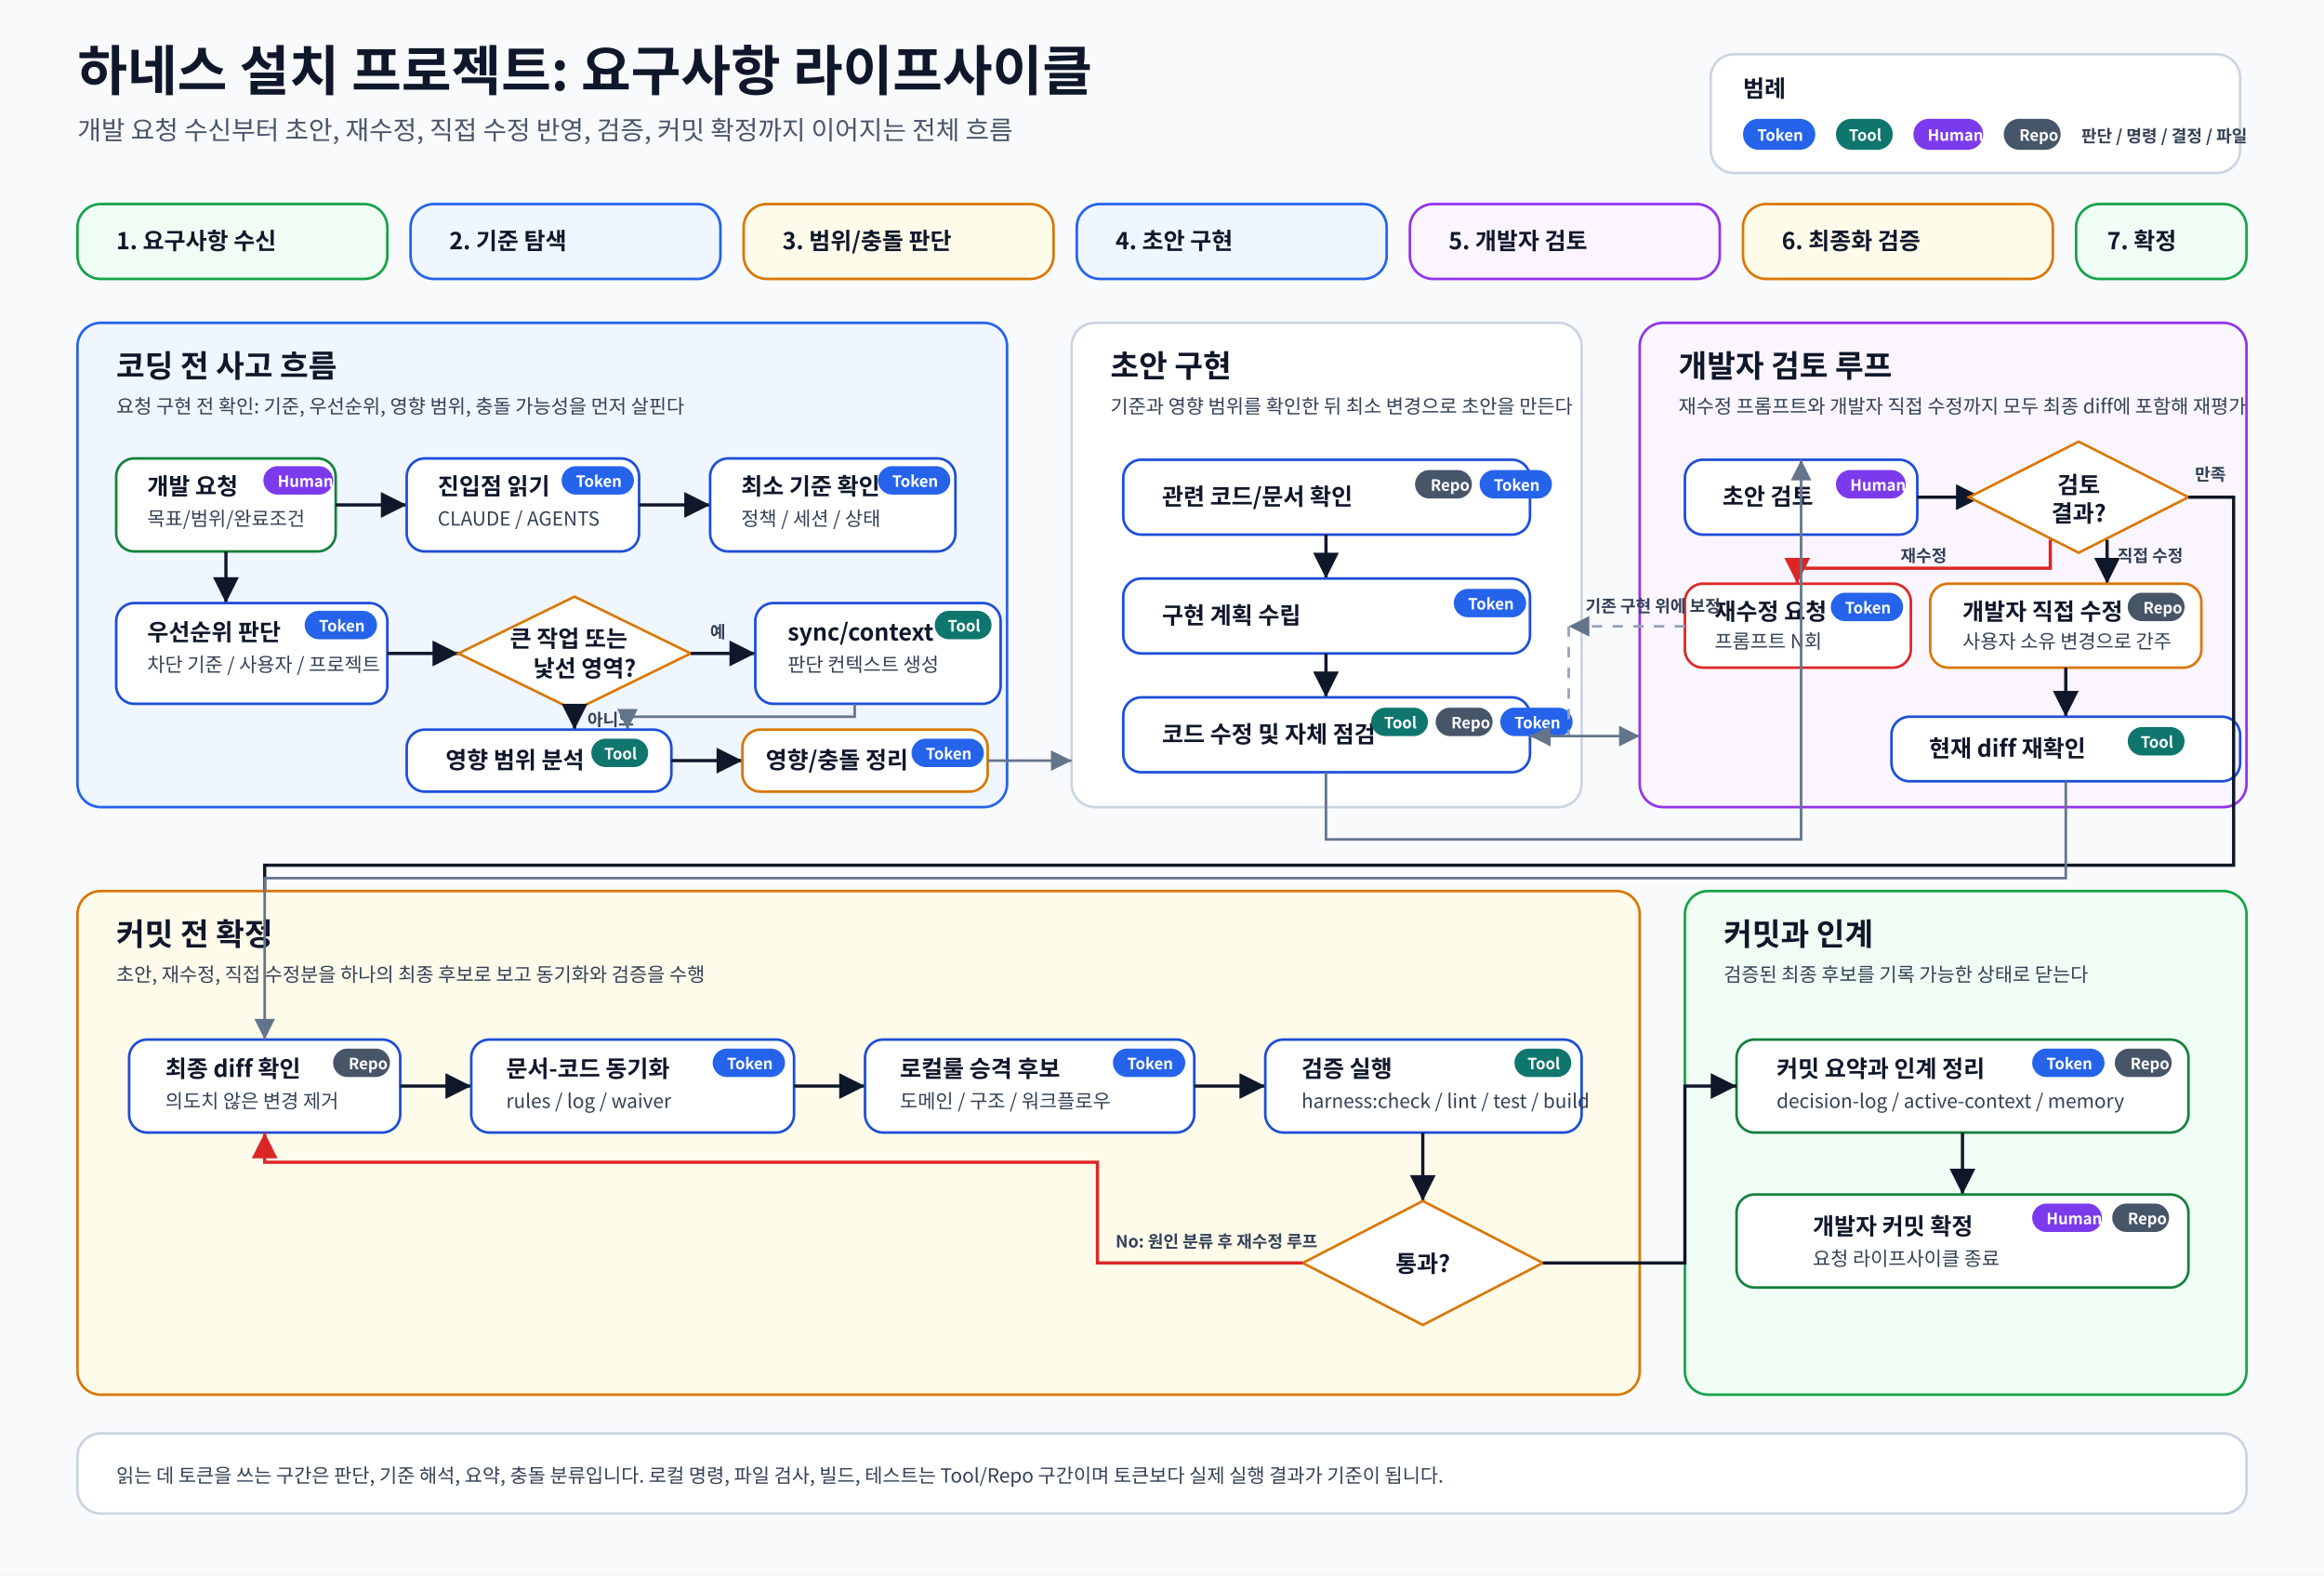
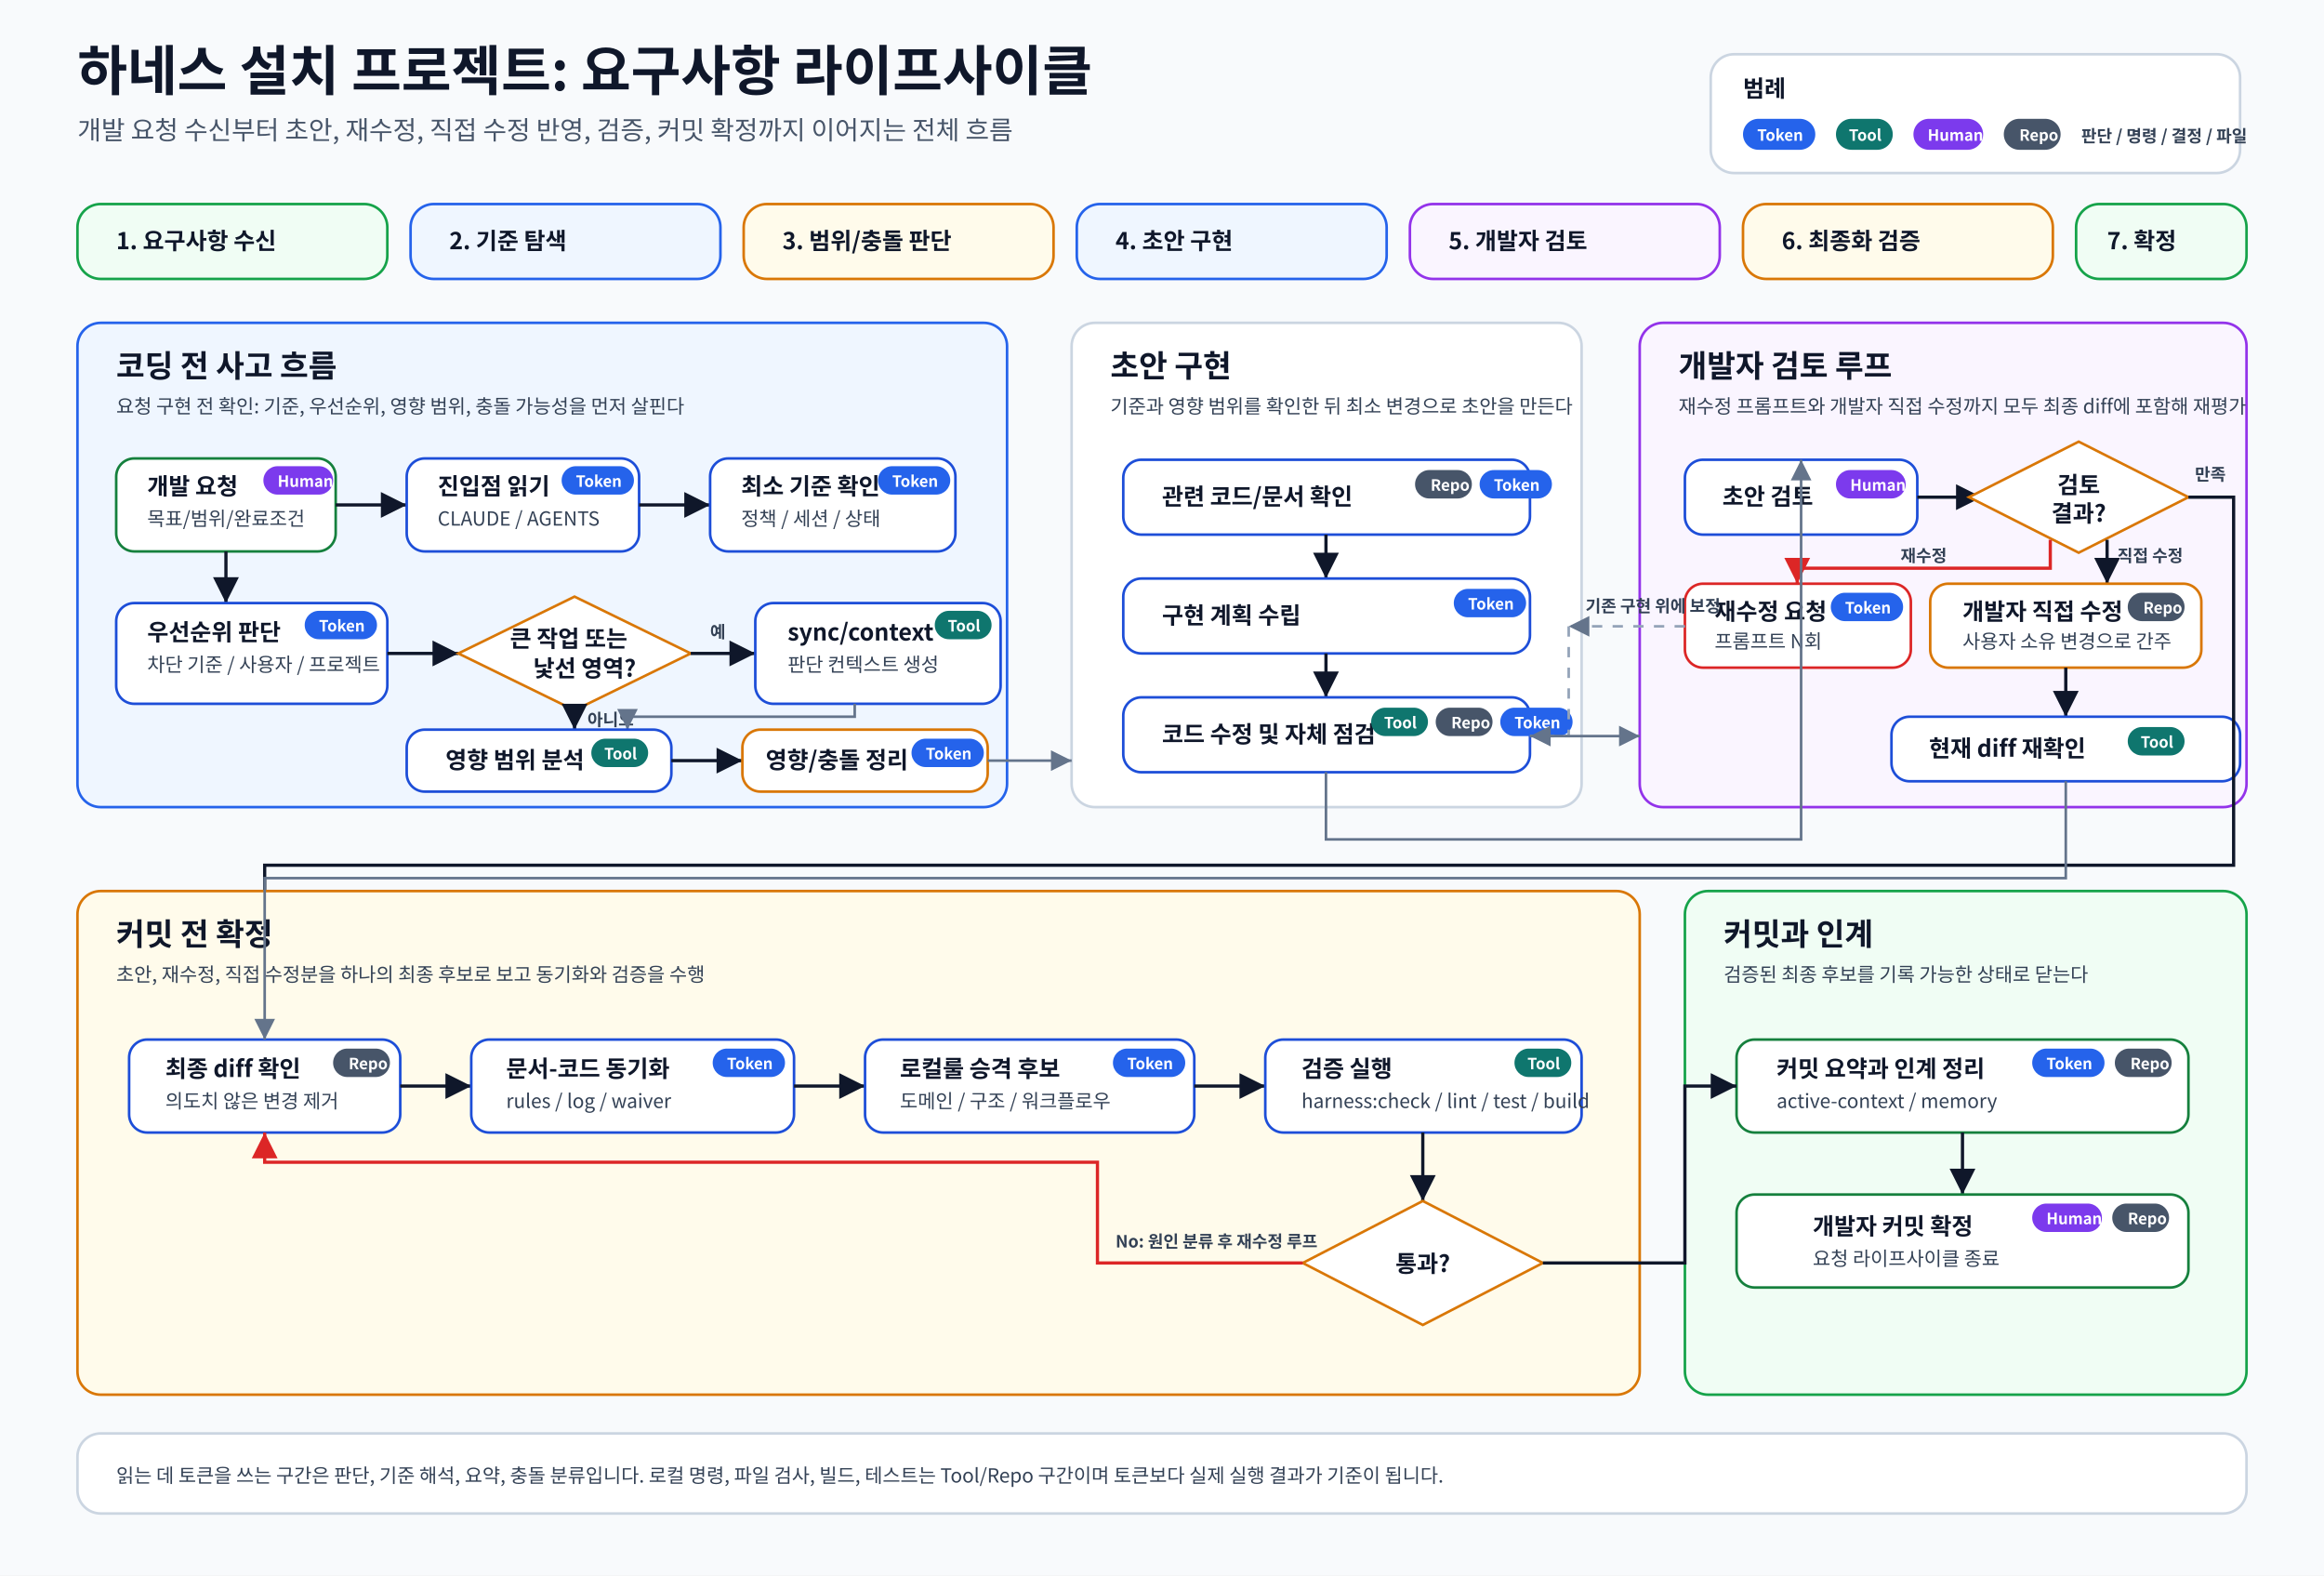
<svg xmlns="http://www.w3.org/2000/svg" width="100%" height="100%" viewBox="0 0 1800 1220" preserveAspectRatio="xMidYMid meet" style="display:block;width:100%;height:100%;max-width:100%;max-height:100vh;" role="img" aria-labelledby="title desc">
  <defs>
    <style>
      .bg { fill: #f8fafc; }
      .panel { fill: #ffffff; stroke: #cbd5e1; stroke-width: 2; rx: 18; }
      .panel-blue { fill: #eff6ff; stroke: #2563eb; stroke-width: 2; rx: 18; }
      .panel-green { fill: #f0fdf4; stroke: #16a34a; stroke-width: 2; rx: 18; }
      .panel-amber { fill: #fffbeb; stroke: #d97706; stroke-width: 2; rx: 18; }
      .panel-purple { fill: #faf5ff; stroke: #9333ea; stroke-width: 2; rx: 18; }
      .node { fill: #ffffff; stroke: #1d4ed8; stroke-width: 2; rx: 14; }
      .node-green { fill: #ffffff; stroke: #15803d; stroke-width: 2; rx: 14; }
      .node-amber { fill: #ffffff; stroke: #d97706; stroke-width: 2; rx: 14; }
      .node-red { fill: #ffffff; stroke: #dc2626; stroke-width: 2; rx: 14; }
      .diamond { fill: #ffffff; stroke: #d97706; stroke-width: 2; }
      .title { font: 800 42px "Apple SD Gothic Neo", "Noto Sans CJK KR", Arial, sans-serif; fill: #0f172a; }
      .subtitle { font: 500 20px "Apple SD Gothic Neo", "Noto Sans CJK KR", Arial, sans-serif; fill: #475569; }
      .section { font: 800 24px "Apple SD Gothic Neo", "Noto Sans CJK KR", Arial, sans-serif; fill: #0f172a; }
      .label { font: 700 18px "Apple SD Gothic Neo", "Noto Sans CJK KR", Arial, sans-serif; fill: #0f172a; }
      .small { font: 500 15px "Apple SD Gothic Neo", "Noto Sans CJK KR", Arial, sans-serif; fill: #334155; }
      .tiny { font: 700 13px "Apple SD Gothic Neo", "Noto Sans CJK KR", Arial, sans-serif; fill: #334155; }
      .phase { font: 800 18px "Apple SD Gothic Neo", "Noto Sans CJK KR", Arial, sans-serif; fill: #0f172a; }
      .badge-text { font: 800 12px "Apple SD Gothic Neo", "Noto Sans CJK KR", Arial, sans-serif; fill: #ffffff; }
      .arrow { stroke: #0f172a; stroke-width: 2.5; fill: none; marker-end: url(#arrow); }
      .arrow-soft { stroke: #64748b; stroke-width: 2; fill: none; marker-end: url(#arrow-soft); }
      .arrow-red { stroke: #dc2626; stroke-width: 2.5; fill: none; marker-end: url(#arrow-red); }
      .dash { stroke: #94a3b8; stroke-width: 2; fill: none; stroke-dasharray: 8 8; marker-end: url(#arrow-soft); }
    </style>
    <marker id="arrow" markerWidth="12" markerHeight="12" refX="10" refY="6" orient="auto">
      <path d="M2,2 L10,6 L2,10 Z" fill="#0f172a" />
    </marker>
    <marker id="arrow-soft" markerWidth="12" markerHeight="12" refX="10" refY="6" orient="auto">
      <path d="M2,2 L10,6 L2,10 Z" fill="#64748b" />
    </marker>
    <marker id="arrow-red" markerWidth="12" markerHeight="12" refX="10" refY="6" orient="auto">
      <path d="M2,2 L10,6 L2,10 Z" fill="#dc2626" />
    </marker>
  </defs>
  <rect class="bg" x="0" y="0" width="1800" height="1220" />
  <text class="title" x="60" y="70">하네스 설치 프로젝트: 요구사항 라이프사이클</text>
  <text class="subtitle" x="60" y="108">개발 요청 수신부터 초안, 재수정, 직접 수정 반영, 검증, 커밋 확정까지 이어지는 전체 흐름</text>
  <rect class="panel" x="1325" y="42" width="410" height="92" rx="18" />
  <text class="label" x="1350" y="75">범례</text>
  <rect x="1350" y="92" width="56" height="24" rx="12" fill="#2563eb" />
  <text class="badge-text" x="1361" y="109">Token</text>
  <rect x="1422" y="92" width="44" height="24" rx="12" fill="#0f766e" />
  <text class="badge-text" x="1432" y="109">Tool</text>
  <rect x="1482" y="92" width="54" height="24" rx="12" fill="#7c3aed" />
  <text class="badge-text" x="1493" y="109">Human</text>
  <rect x="1552" y="92" width="44" height="24" rx="12" fill="#475569" />
  <text class="badge-text" x="1564" y="109">Repo</text>
  <text class="tiny" x="1612" y="110">판단 / 명령 / 결정 / 파일</text>
  <g id="phases">
    <rect class="panel-green" x="60" y="158" width="240" height="58" rx="16" />
    <text class="phase" x="90" y="193">1. 요구사항 수신</text>
    <rect class="panel-blue" x="318" y="158" width="240" height="58" rx="16" />
    <text class="phase" x="348" y="193">2. 기준 탐색</text>
    <rect class="panel-amber" x="576" y="158" width="240" height="58" rx="16" />
    <text class="phase" x="606" y="193">3. 범위/충돌 판단</text>
    <rect class="panel-blue" x="834" y="158" width="240" height="58" rx="16" />
    <text class="phase" x="864" y="193">4. 초안 구현</text>
    <rect class="panel-purple" x="1092" y="158" width="240" height="58" rx="16" />
    <text class="phase" x="1122" y="193">5. 개발자 검토</text>
    <rect class="panel-amber" x="1350" y="158" width="240" height="58" rx="16" />
    <text class="phase" x="1380" y="193">6. 최종화 검증</text>
    <rect class="panel-green" x="1608" y="158" width="132" height="58" rx="16" />
    <text class="phase" x="1632" y="193">7. 확정</text>
  </g>
  <rect class="panel-blue" x="60" y="250" width="720" height="375" rx="18" />
  <text class="section" x="90" y="292">코딩 전 사고 흐름</text>
  <text class="small" x="90" y="320">요청 구현 전 확인: 기준, 우선순위, 영향 범위, 충돌 가능성을 먼저 살핀다</text>
  <rect class="node-green" x="90" y="355" width="170" height="72" rx="14" />
  <text class="label" x="114" y="383">개발 요청</text>
  <text class="small" x="114" y="407">목표/범위/완료조건</text>
  <rect x="204" y="361" width="54" height="22" rx="11" fill="#7c3aed" />
  <text class="badge-text" x="215" y="377">Human</text>
  <path class="arrow" d="M260 391 H315" />
  <rect class="node" x="315" y="355" width="180" height="72" rx="14" />
  <text class="label" x="339" y="383">진입점 읽기</text>
  <text class="small" x="339" y="407">CLAUDE / AGENTS</text>
  <rect x="435" y="361" width="56" height="22" rx="11" fill="#2563eb" />
  <text class="badge-text" x="446" y="377">Token</text>
  <path class="arrow" d="M495 391 H550" />
  <rect class="node" x="550" y="355" width="190" height="72" rx="14" />
  <text class="label" x="574" y="383">최소 기준 확인</text>
  <text class="small" x="574" y="407">정책 / 세션 / 상태</text>
  <rect x="680" y="361" width="56" height="22" rx="11" fill="#2563eb" />
  <text class="badge-text" x="691" y="377">Token</text>
  <path class="arrow" d="M175 427 V467" />
  <rect class="node" x="90" y="467" width="210" height="78" rx="14" />
  <text class="label" x="114" y="496">우선순위 판단</text>
  <text class="small" x="114" y="520">차단 기준 / 사용자 / 프로젝트</text>
  <rect x="236" y="473" width="56" height="22" rx="11" fill="#2563eb" />
  <text class="badge-text" x="247" y="489">Token</text>
  <path class="arrow" d="M300 506 H355" />
  <polygon class="diamond" points="445,462 535,506 445,550 355,506" />
  <text class="label" x="395" y="501">큰 작업 또는</text>
  <text class="label" x="413" y="524">낯선 영역?</text>
  <path class="arrow" d="M535 506 H585" />
  <text class="tiny" x="550" y="494">예</text>
  <rect class="node" x="585" y="467" width="190" height="78" rx="14" />
  <text class="label" x="610" y="496">sync/context</text>
  <text class="small" x="610" y="520">판단 컨텍스트 생성</text>
  <rect x="724" y="473" width="44" height="22" rx="11" fill="#0f766e" />
  <text class="badge-text" x="734" y="489">Tool</text>
  <path class="arrow" d="M445 550 V565" />
  <text class="tiny" x="455" y="562">아니오</text>
  <path class="arrow-soft" d="M662 545 V555 H486 V565" />
  <rect class="node" x="315" y="565" width="205" height="48" rx="14" />
  <text class="label" x="345" y="595">영향 범위 분석</text>
  <rect x="458" y="572" width="44" height="22" rx="11" fill="#0f766e" />
  <text class="badge-text" x="468" y="588">Tool</text>
  <path class="arrow" d="M520 589 H575" />
  <rect class="node-amber" x="575" y="565" width="190" height="48" rx="14" />
  <text class="label" x="593" y="595">영향/충돌 정리</text>
  <rect x="706" y="572" width="56" height="22" rx="11" fill="#2563eb" />
  <text class="badge-text" x="717" y="588">Token</text>
  <rect class="panel" x="830" y="250" width="395" height="375" rx="18" />
  <text class="section" x="860" y="292">초안 구현</text>
  <text class="small" x="860" y="320">기준과 영향 범위를 확인한 뒤 최소 변경으로 초안을 만든다</text>
  <rect class="node" x="870" y="356" width="315" height="58" rx="14" />
  <text class="label" x="900" y="391">관련 코드/문서 확인</text>
  <rect x="1096" y="364" width="44" height="22" rx="11" fill="#475569" />
  <text class="badge-text" x="1108" y="380">Repo</text>
  <rect x="1146" y="364" width="56" height="22" rx="11" fill="#2563eb" />
  <text class="badge-text" x="1157" y="380">Token</text>
  <path class="arrow" d="M1027 414 V448" />
  <rect class="node" x="870" y="448" width="315" height="58" rx="14" />
  <text class="label" x="900" y="483">구현 계획 수립</text>
  <rect x="1126" y="456" width="56" height="22" rx="11" fill="#2563eb" />
  <text class="badge-text" x="1137" y="472">Token</text>
  <path class="arrow" d="M1027 506 V540" />
  <rect class="node" x="870" y="540" width="315" height="58" rx="14" />
  <text class="label" x="900" y="575">코드 수정 및 자체 점검</text>
  <rect x="1062" y="548" width="44" height="22" rx="11" fill="#0f766e" />
  <text class="badge-text" x="1072" y="564">Tool</text>
  <rect x="1112" y="548" width="44" height="22" rx="11" fill="#475569" />
  <text class="badge-text" x="1124" y="564">Repo</text>
  <rect x="1162" y="548" width="56" height="22" rx="11" fill="#2563eb" />
  <text class="badge-text" x="1173" y="564">Token</text>
  <rect class="panel-purple" x="1270" y="250" width="470" height="375" rx="18" />
  <text class="section" x="1300" y="292">개발자 검토 루프</text>
  <text class="small" x="1300" y="320">재수정 프롬프트와 개발자 직접 수정까지 모두 최종 diff에 포함해 재평가</text>
  <rect class="node" x="1305" y="356" width="180" height="58" rx="14" />
  <text class="label" x="1334" y="391">초안 검토</text>
  <rect x="1422" y="364" width="54" height="22" rx="11" fill="#7c3aed" />
  <text class="badge-text" x="1433" y="380">Human</text>
  <path class="arrow" d="M1485 385 H1535" />
  <polygon class="diamond" points="1610,342 1695,385 1610,428 1525,385" />
  <text class="label" x="1610" y="382" text-anchor="middle">검토</text>
  <text class="label" x="1610" y="404" text-anchor="middle">결과?</text>
  <path class="arrow-red" d="M1588 418 V440 H1392 V452" />
  <text class="tiny" x="1472" y="435">재수정</text>
  <rect class="node-red" x="1305" y="452" width="175" height="65" rx="14" />
  <text class="label" x="1328" y="480">재수정 요청</text>
  <text class="small" x="1328" y="502">프롬프트 N회</text>
  <rect x="1418" y="459" width="56" height="22" rx="11" fill="#2563eb" />
  <text class="badge-text" x="1429" y="475">Token</text>
  <path class="dash" d="M1305 485 H1215" />
  <text class="tiny" x="1228" y="474">기존 구현 위에 보정</text>
  <path class="dash" d="M1215 485 V570 H1185" />
  <path class="arrow" d="M1632 418 V452" />
  <text class="tiny" x="1640" y="435">직접 수정</text>
  <rect class="node-amber" x="1495" y="452" width="210" height="65" rx="14" />
  <text class="label" x="1520" y="480">개발자 직접 수정</text>
  <text class="small" x="1520" y="502">사용자 소유 변경으로 간주</text>
  <rect x="1648" y="459" width="44" height="22" rx="11" fill="#475569" />
  <text class="badge-text" x="1660" y="475">Repo</text>
  <path class="arrow" d="M1600 517 V555" />
  <rect class="node" x="1465" y="555" width="270" height="50" rx="14" />
  <text class="label" x="1494" y="586">현재 diff 재확인</text>
  <rect x="1648" y="563" width="44" height="22" rx="11" fill="#0f766e" />
  <text class="badge-text" x="1658" y="579">Tool</text>
  <path class="arrow" d="M1695 385 H1730 V670 H205 V805" />
  <text class="tiny" x="1700" y="372">만족</text>
  <rect class="panel-amber" x="60" y="690" width="1210" height="390" rx="18" />
  <text class="section" x="90" y="732">커밋 전 확정</text>
  <text class="small" x="90" y="760">초안, 재수정, 직접 수정분을 하나의 최종 후보로 보고 동기화와 검증을 수행</text>
  <rect class="node" x="100" y="805" width="210" height="72" rx="14" />
  <text class="label" x="128" y="834">최종 diff 확인</text>
  <text class="small" x="128" y="858">의도치 않은 변경 제거</text>
  <rect x="258" y="812" width="44" height="22" rx="11" fill="#475569" />
  <text class="badge-text" x="270" y="828">Repo</text>
  <path class="arrow" d="M310 841 H365" />
  <rect class="node" x="365" y="805" width="250" height="72" rx="14" />
  <text class="label" x="392" y="834">문서-코드 동기화</text>
  <text class="small" x="392" y="858">rules / log / waiver</text>
  <rect x="552" y="812" width="56" height="22" rx="11" fill="#2563eb" />
  <text class="badge-text" x="563" y="828">Token</text>
  <path class="arrow" d="M615 841 H670" />
  <rect class="node" x="670" y="805" width="255" height="72" rx="14" />
  <text class="label" x="697" y="834">로컬룰 승격 후보</text>
  <text class="small" x="697" y="858">도메인 / 구조 / 워크플로우</text>
  <rect x="862" y="812" width="56" height="22" rx="11" fill="#2563eb" />
  <text class="badge-text" x="873" y="828">Token</text>
  <path class="arrow" d="M925 841 H980" />
  <rect class="node" x="980" y="805" width="245" height="72" rx="14" />
  <text class="label" x="1008" y="834">검증 실행</text>
  <text class="small" x="1008" y="858">harness:check / lint / test / build</text>
  <rect x="1173" y="812" width="44" height="22" rx="11" fill="#0f766e" />
  <text class="badge-text" x="1183" y="828">Tool</text>
  <path class="arrow" d="M1102 877 V930" />
  <polygon class="diamond" points="1102,930 1195,978 1102,1026 1009,978" />
  <text class="label" x="1102" y="985" text-anchor="middle">통과?</text>
  <path class="arrow-red" d="M1009 978 H850 V900 H205 V877" />
  <text class="tiny" x="864" y="966">No: 원인 분류 후 재수정 루프</text>
  <rect class="panel-green" x="1305" y="690" width="435" height="390" rx="18" />
  <text class="section" x="1335" y="732">커밋과 인계</text>
  <text class="small" x="1335" y="760">검증된 최종 후보를 기록 가능한 상태로 닫는다</text>
  <rect class="node-green" x="1345" y="805" width="350" height="72" rx="14" />
  <path class="arrow" d="M1195 978 H1305 V841 H1345" />
  <text class="label" x="1376" y="834">커밋 요약과 인계 정리</text>
-   <text class="small" x="1376" y="858">decision-log / active-context / memory</text>
+   <text class="small" x="1376" y="858">active-context / memory</text>
  <rect x="1574" y="812" width="56" height="22" rx="11" fill="#2563eb" />
  <text class="badge-text" x="1585" y="828">Token</text>
  <rect x="1638" y="812" width="44" height="22" rx="11" fill="#475569" />
  <text class="badge-text" x="1650" y="828">Repo</text>
  <path class="arrow" d="M1520 877 V925" />
  <rect class="node-green" x="1345" y="925" width="350" height="72" rx="14" />
  <text class="label" x="1404" y="956">개발자 커밋 확정</text>
  <text class="small" x="1404" y="980">요청 라이프사이클 종료</text>
  <rect x="1574" y="932" width="54" height="22" rx="11" fill="#7c3aed" />
  <text class="badge-text" x="1585" y="948">Human</text>
  <rect x="1636" y="932" width="44" height="22" rx="11" fill="#475569" />
  <text class="badge-text" x="1648" y="948">Repo</text>
  <path class="arrow-soft" d="M765 589 H830" />
  <path class="arrow-soft" d="M1185 570 H1270" />
  <path class="arrow-soft" d="M1600 605 V680 H205 V805" />
  <path class="arrow-soft" d="M1027 598 V650 H1395 V356" />
  <rect class="panel" x="60" y="1110" width="1680" height="62" rx="16" />
  <text class="small" x="90" y="1148">읽는 데 토큰을 쓰는 구간은 판단, 기준 해석, 요약, 충돌 분류입니다. 로컬 명령, 파일 검사, 빌드, 테스트는 Tool/Repo 구간이며 토큰보다 실제 실행 결과가 기준이 됩니다.</text>
</svg>
